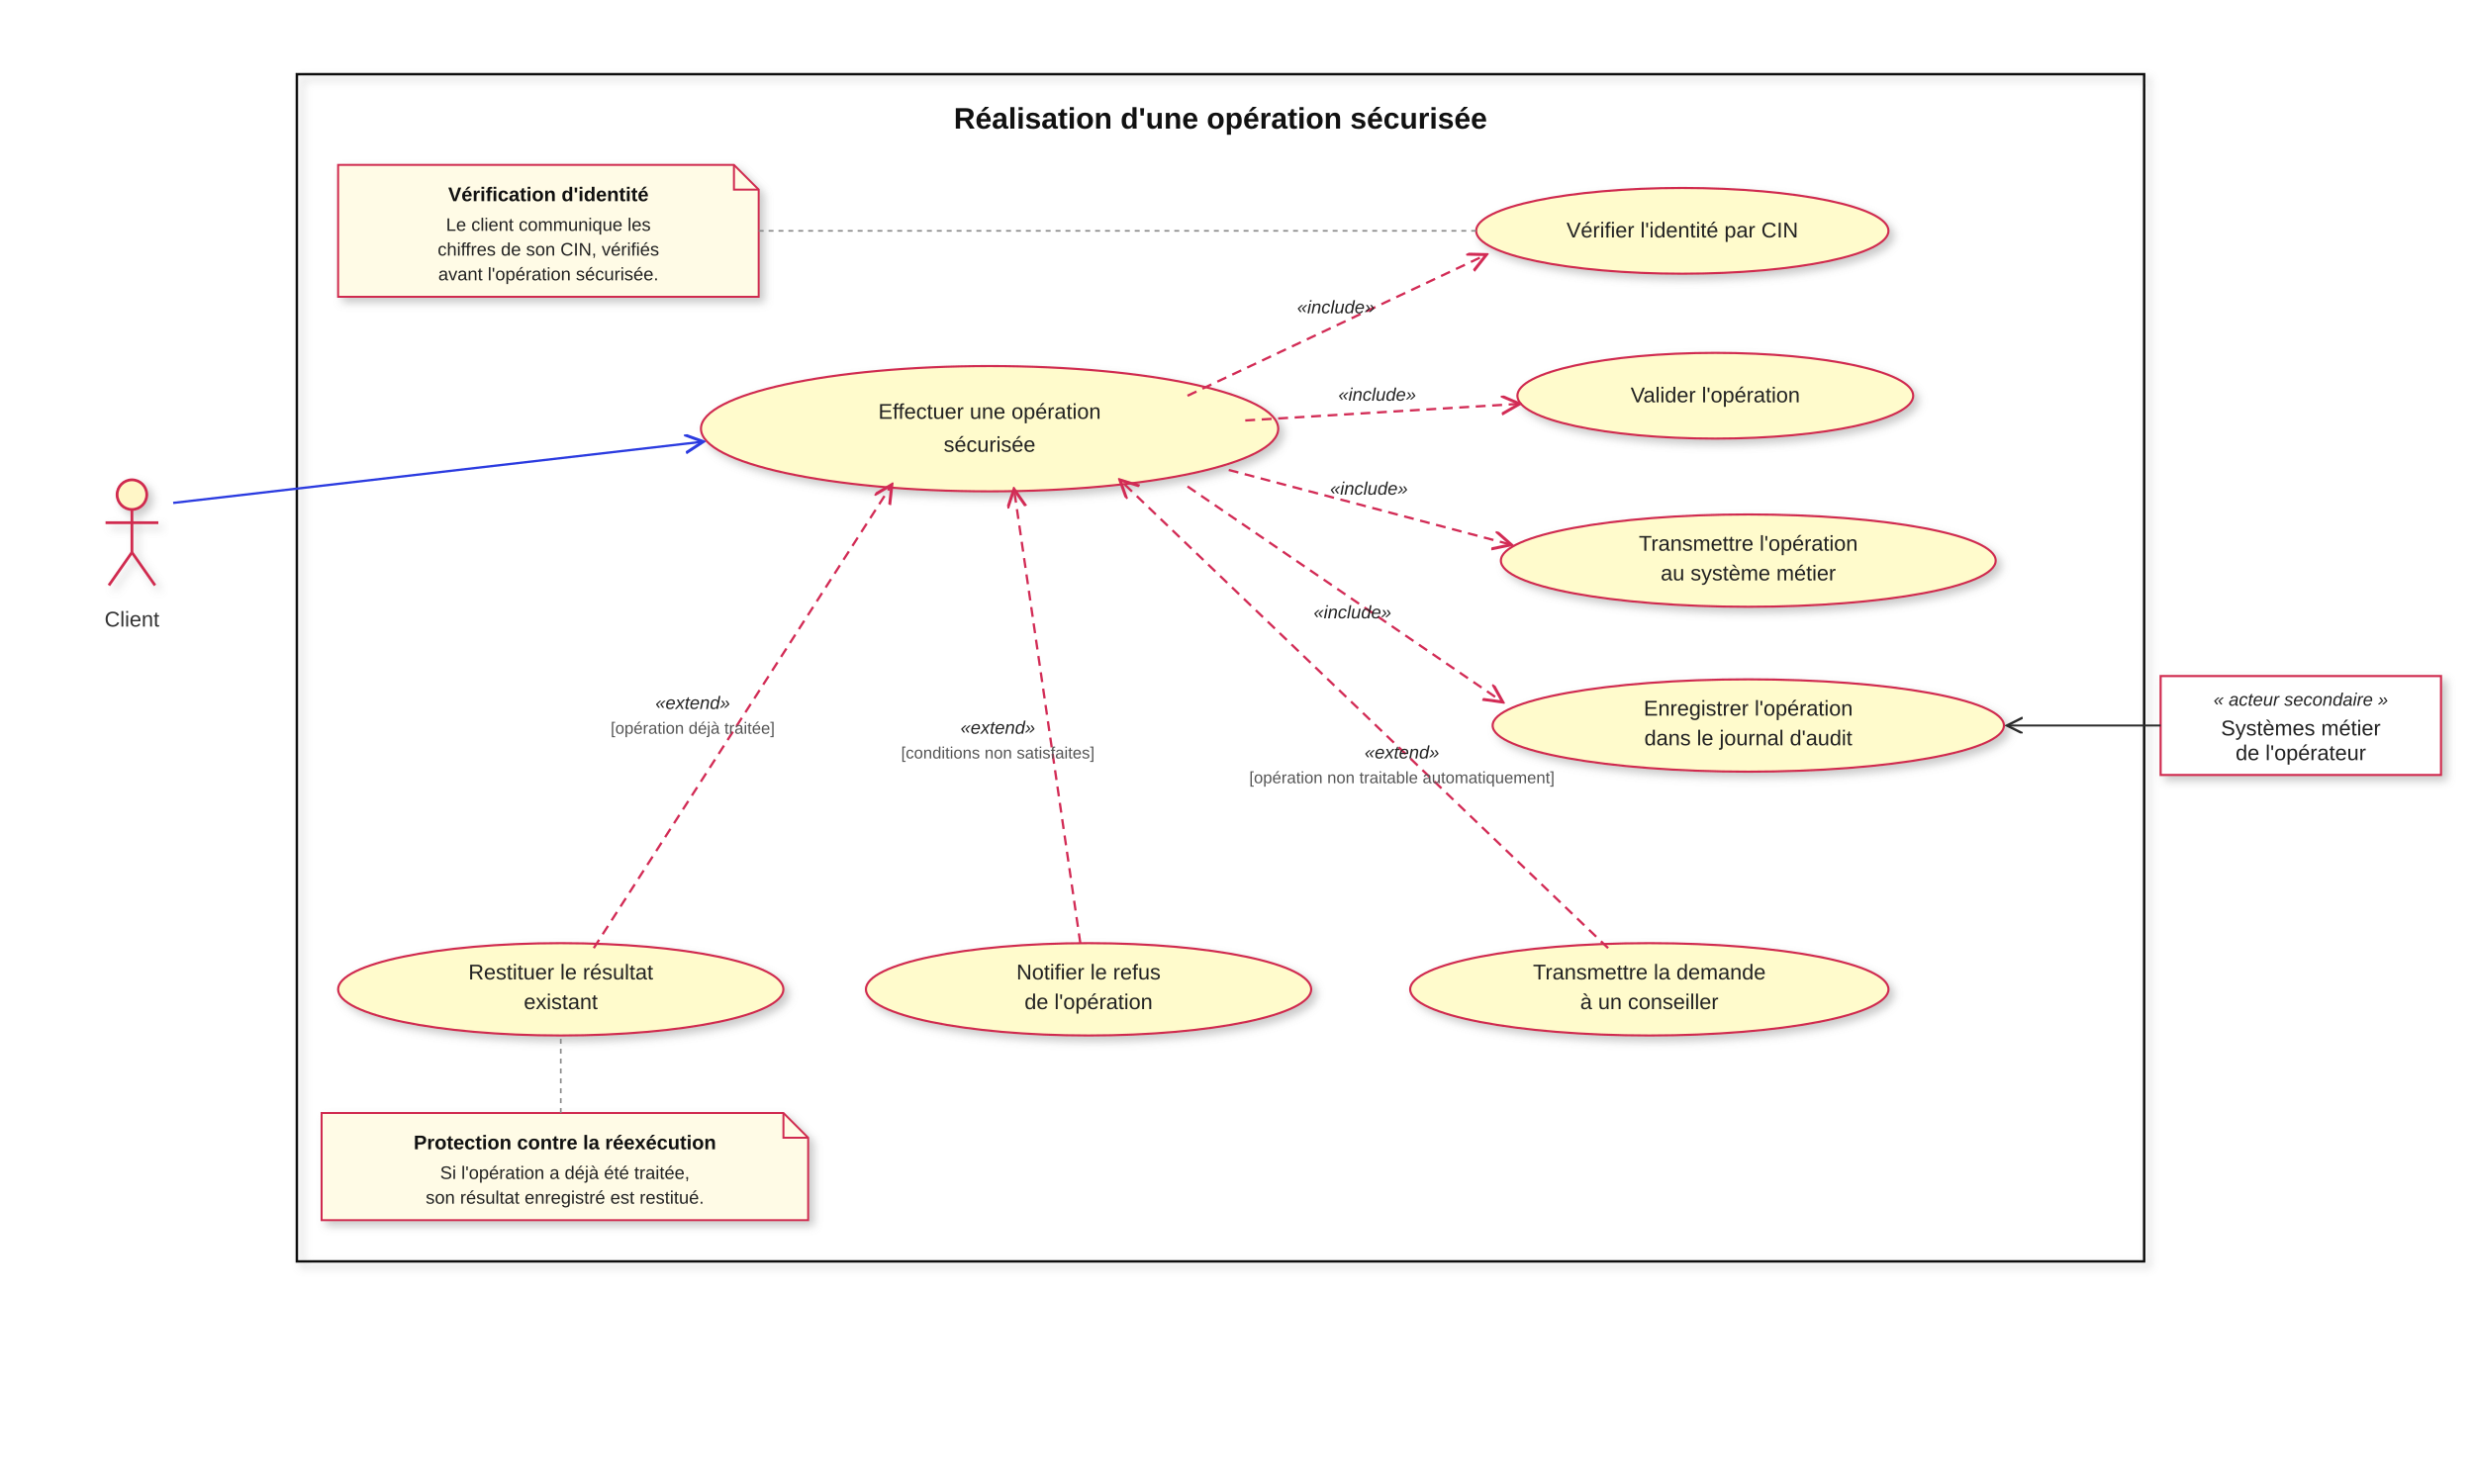
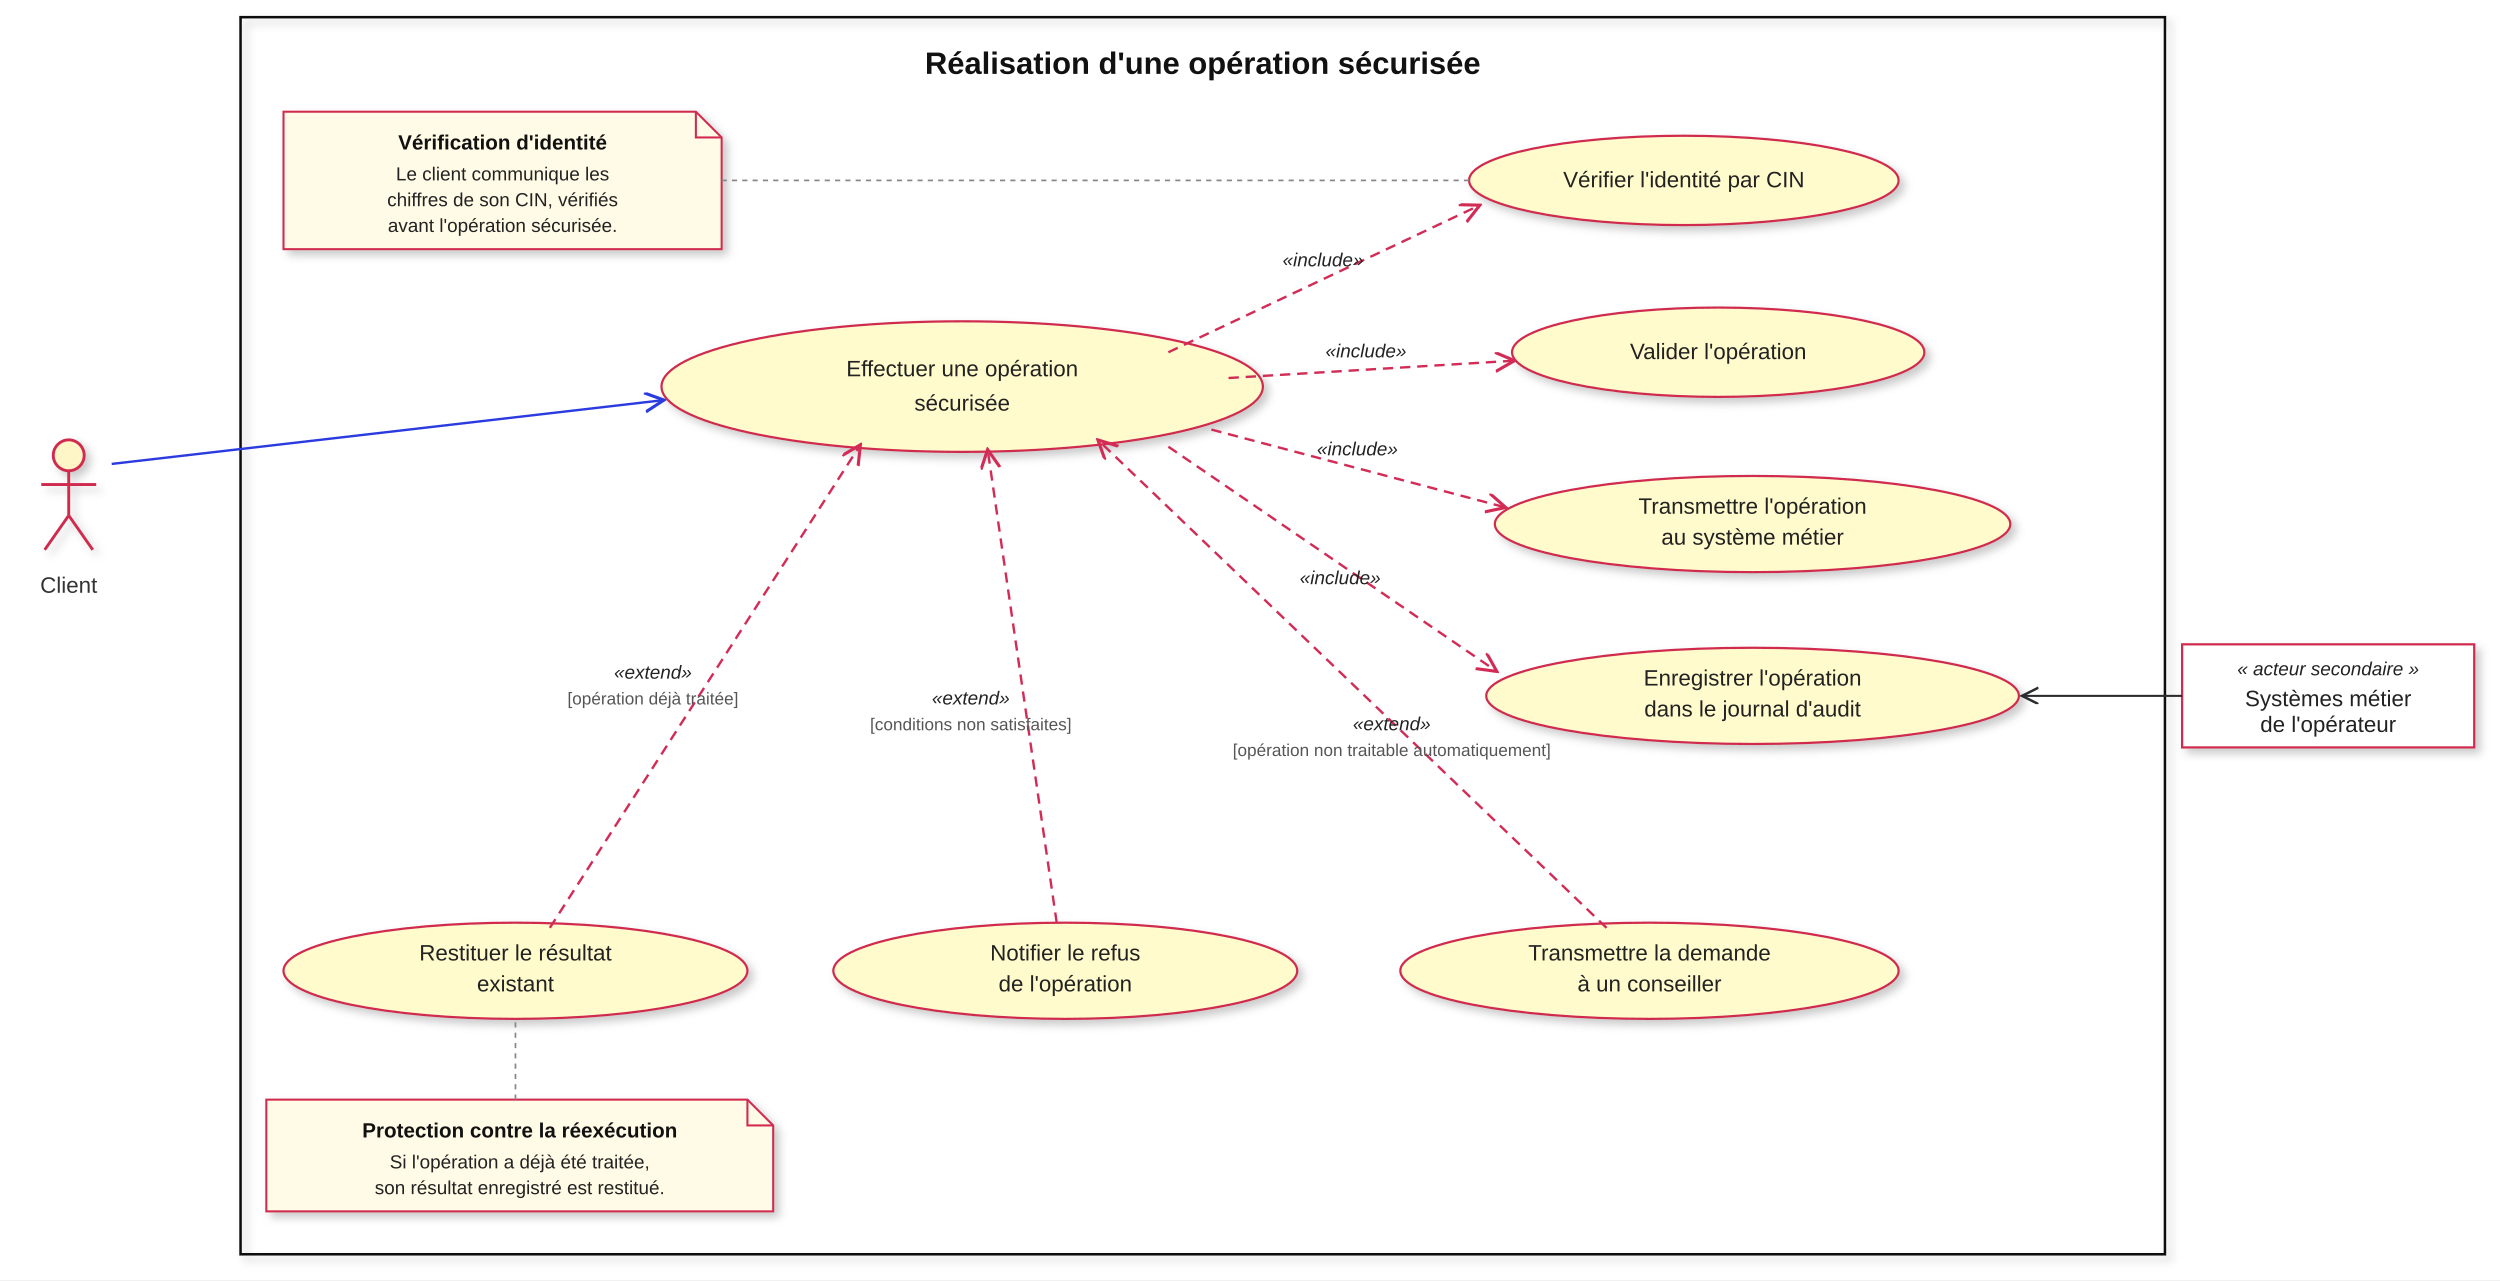
- <svg xmlns="http://www.w3.org/2000/svg" width="1500" height="900" viewBox="0 0 1500 900">
-   <rect width="1500" height="900" fill="#FFFFFF" />
+ <svg xmlns="http://www.w3.org/2000/svg" width="1455" height="745" viewBox="40 35 1455 745">
+   <rect x="40" y="35" width="1455" height="745" fill="#FFFFFF" />
  <defs>
    <style>
      text { font-family: Arial, Helvetica, sans-serif; }
      .title { font-size: 18px; font-weight: bold; fill: #111111; text-anchor: middle; }
      .ucname { font-size: 13px; fill: #222222; text-anchor: middle; }
      .actor { font-size: 13px; fill: #333333; text-anchor: middle; }
      .edge { font-size: 11px; fill: #222222; text-anchor: middle; font-style: italic; }
      .condition { font-size: 10px; fill: #555555; text-anchor: middle; }
      .stereo { font-size: 11px; fill: #222222; text-anchor: middle; font-style: italic; }
      .notetitle { font-size: 12px; font-weight: bold; fill: #111111; text-anchor: middle; }
      .notetext { font-size: 11px; fill: #222222; text-anchor: middle; }
      .bound { fill: none; stroke: #111111; stroke-width: 1.5; }
      .uc { fill: #FFFBCC; stroke: #D02A50; stroke-width: 1.3; }
      .act { fill: none; stroke: #D02A50; stroke-width: 1.7; }
      .sys { fill: #FFFFFF; stroke: #D02A50; stroke-width: 1.3; }
      .note { fill: #FFFBE6; stroke: #D02A50; stroke-width: 1.2; }
      .notefold { fill: none; stroke: #D02A50; stroke-width: 1.2; }
      .lB { fill: none; stroke: #2B3BE0; stroke-width: 1.4; }
      .lK { fill: none; stroke: #2B2B2B; stroke-width: 1.2; }
      .lCd { fill: none; stroke: #D22B55; stroke-width: 1.4; stroke-dasharray: 6,4; }
      .lN { fill: none; stroke: #888888; stroke-width: 1; stroke-dasharray: 3,3; }
    </style>
    <filter id="ds" x="-20%" y="-20%" width="140%" height="140%">
      <feDropShadow dx="3" dy="3" stdDeviation="2.5" flood-color="#8A8A8A" flood-opacity="0.45" />
    </filter>
    <marker id="aB" markerWidth="9" markerHeight="9" refX="7" refY="4" orient="auto">
      <path d="M0 0 L8 4 L0 8" fill="none" stroke="#2B3BE0" stroke-width="1.3" />
    </marker>
    <marker id="aK" markerWidth="9" markerHeight="9" refX="7" refY="4" orient="auto">
      <path d="M0 0 L8 4 L0 8" fill="none" stroke="#2B2B2B" stroke-width="1.2" />
    </marker>
    <marker id="aC" markerWidth="9" markerHeight="9" refX="7" refY="4" orient="auto">
      <path d="M0 0 L8 4 L0 8" fill="none" stroke="#D22B55" stroke-width="1.3" />
    </marker>
  </defs>
  <rect x="180" y="45" width="1120" height="720" class="bound" filter="url(#ds)" />
  <text x="740" y="78" class="title">Réalisation d'une opération sécurisée</text>
  <g class="act" filter="url(#ds)">
    <circle cx="80" cy="300" r="9" fill="#FFF6C7" />
    <path d="M80 309 L80 335" />
    <path d="M64 317 L96 317" />
    <path d="M80 335 L66 355" />
    <path d="M80 335 L94 355" />
  </g>
  <text x="80" y="380" class="actor">Client</text>
  <ellipse cx="600" cy="260" rx="175" ry="38" class="uc" filter="url(#ds)" />
  <text x="600" y="254" class="ucname">Effectuer une opération</text>
  <text x="600" y="274" class="ucname">sécurisée</text>
  <ellipse cx="1020" cy="140" rx="125" ry="26" class="uc" filter="url(#ds)" />
  <text x="1020" y="144" class="ucname">Vérifier l'identité par CIN</text>
  <ellipse cx="1040" cy="240" rx="120" ry="26" class="uc" filter="url(#ds)" />
  <text x="1040" y="244" class="ucname">Valider l'opération</text>
  <ellipse cx="1060" cy="340" rx="150" ry="28" class="uc" filter="url(#ds)" />
  <text x="1060" y="334" class="ucname">Transmettre l'opération</text>
  <text x="1060" y="352" class="ucname">au système métier</text>
  <ellipse cx="1060" cy="440" rx="155" ry="28" class="uc" filter="url(#ds)" />
  <text x="1060" y="434" class="ucname">Enregistrer l'opération</text>
  <text x="1060" y="452" class="ucname">dans le journal d'audit</text>
  <ellipse cx="340" cy="600" rx="135" ry="28" class="uc" filter="url(#ds)" />
  <text x="340" y="594" class="ucname">Restituer le résultat</text>
  <text x="340" y="612" class="ucname">existant</text>
  <ellipse cx="660" cy="600" rx="135" ry="28" class="uc" filter="url(#ds)" />
  <text x="660" y="594" class="ucname">Notifier le refus</text>
  <text x="660" y="612" class="ucname">de l'opération</text>
  <ellipse cx="1000" cy="600" rx="145" ry="28" class="uc" filter="url(#ds)" />
  <text x="1000" y="594" class="ucname">Transmettre la demande</text>
  <text x="1000" y="612" class="ucname">à un conseiller</text>
  <rect x="1310" y="410" width="170" height="60" class="sys" filter="url(#ds)" />
  <text x="1395" y="428" class="stereo">« acteur secondaire »</text>
  <text x="1395" y="446" class="ucname">Systèmes métier</text>
  <text x="1395" y="461" class="ucname">de l'opérateur</text>
  <path d="M205 100 L445 100 L460 115 L460 180 L205 180 Z" class="note" filter="url(#ds)" />
  <path d="M445 100 L445 115 L460 115" class="notefold" />
  <text x="332.5" y="122" class="notetitle">Vérification d'identité</text>
  <text x="332.5" y="140" class="notetext">Le client communique les</text>
  <text x="332.5" y="155" class="notetext">chiffres de son CIN, vérifiés</text>
  <text x="332.5" y="170" class="notetext">avant l'opération sécurisée.</text>
  <path d="M195 675 L475 675 L490 690 L490 740 L195 740 Z" class="note" filter="url(#ds)" />
  <path d="M475 675 L475 690 L490 690" class="notefold" />
  <text x="342.5" y="697" class="notetitle">Protection contre la réexécution</text>
  <text x="342.5" y="715" class="notetext">Si l'opération a déjà été traitée,</text>
  <text x="342.5" y="730" class="notetext">son résultat enregistré est restitué.</text>
  <path d="M105 305 L425 268" class="lB" marker-end="url(#aB)" />
  <path d="M720 240 L900 155" class="lCd" marker-end="url(#aC)" />
  <text x="810" y="190" class="edge">«include»</text>
  <path d="M755 255 L920 245" class="lCd" marker-end="url(#aC)" />
  <text x="835" y="243" class="edge">«include»</text>
  <path d="M745 285 L915 330" class="lCd" marker-end="url(#aC)" />
  <text x="830" y="300" class="edge">«include»</text>
  <path d="M720 295 L910 425" class="lCd" marker-end="url(#aC)" />
  <text x="820" y="375" class="edge">«include»</text>
  <path d="M360 575 L540 295" class="lCd" marker-end="url(#aC)" />
  <text x="420" y="430" class="edge">«extend»</text>
  <text x="420" y="445" class="condition">[opération déjà traitée]</text>
  <path d="M655 572 L615 298" class="lCd" marker-end="url(#aC)" />
  <text x="605" y="445" class="edge">«extend»</text>
  <text x="605" y="460" class="condition">[conditions non satisfaites]</text>
  <path d="M975 575 L680 292" class="lCd" marker-end="url(#aC)" />
  <text x="850" y="460" class="edge">«extend»</text>
  <text x="850" y="475" class="condition">[opération non traitable automatiquement]</text>
  <path d="M1310 440 L1218 440" class="lK" marker-end="url(#aK)" />
  <path d="M460 140 L895 140" class="lN" />
  <path d="M340 675 L340 628" class="lN" />
</svg>
